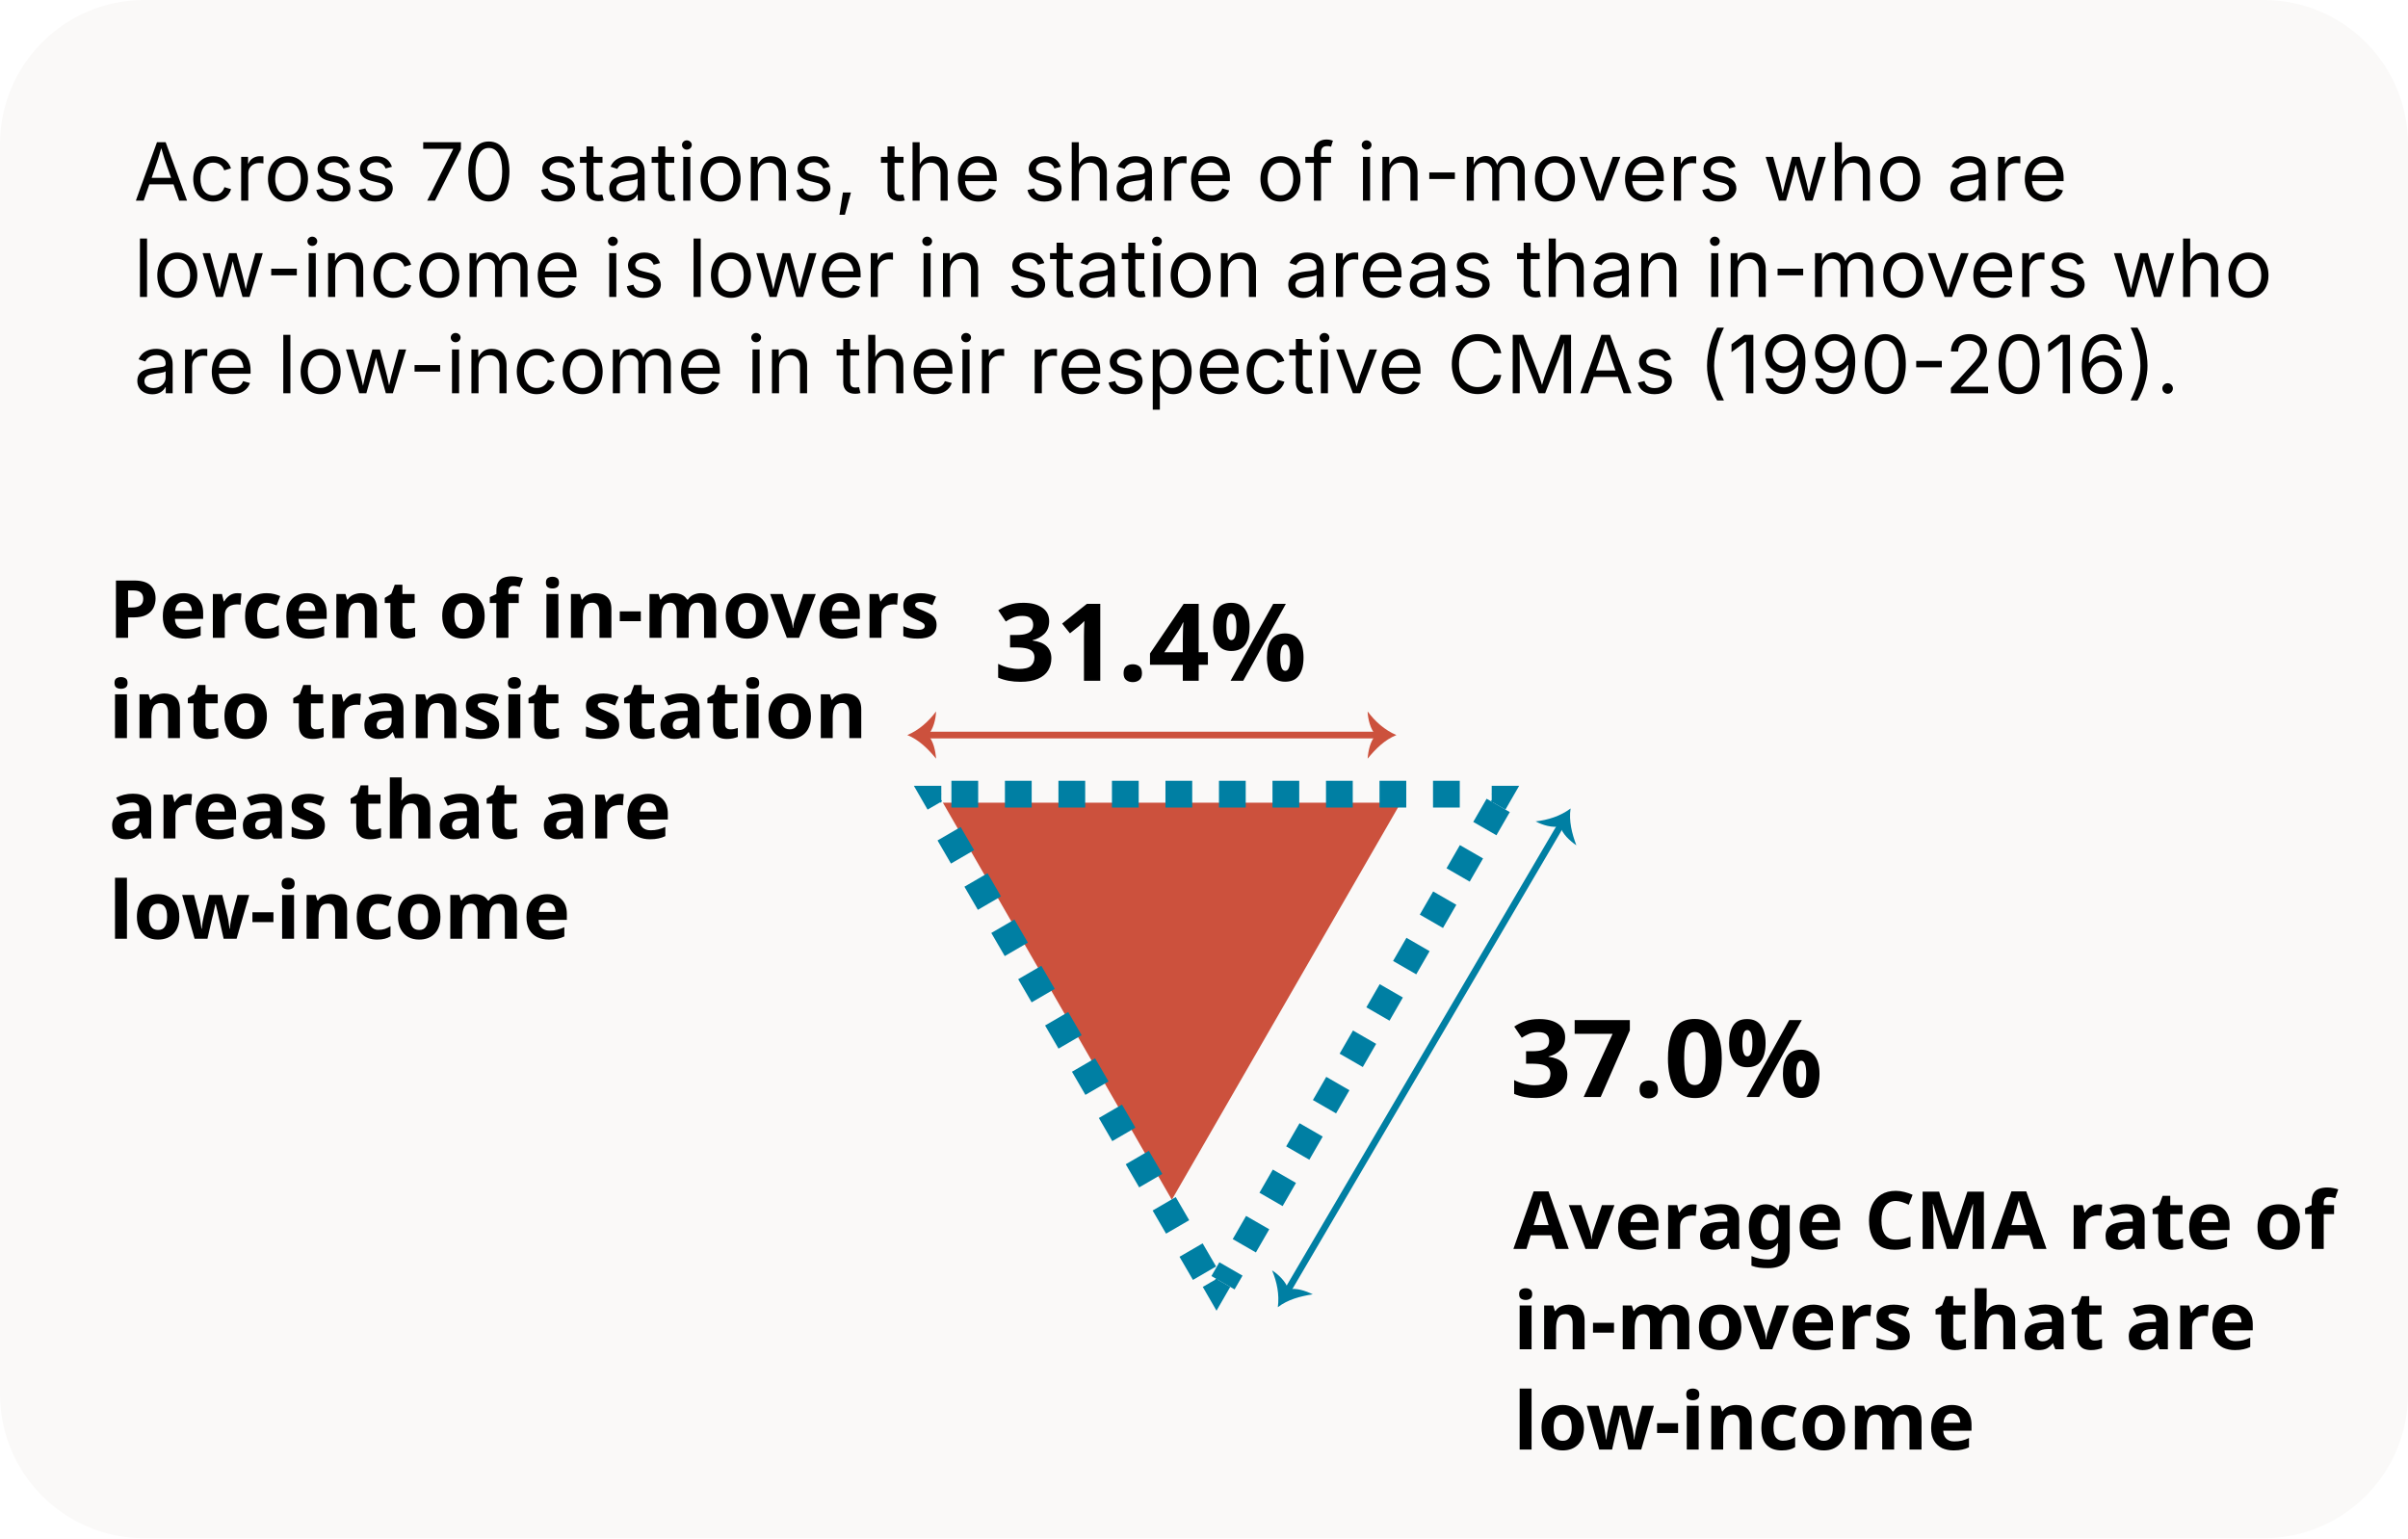
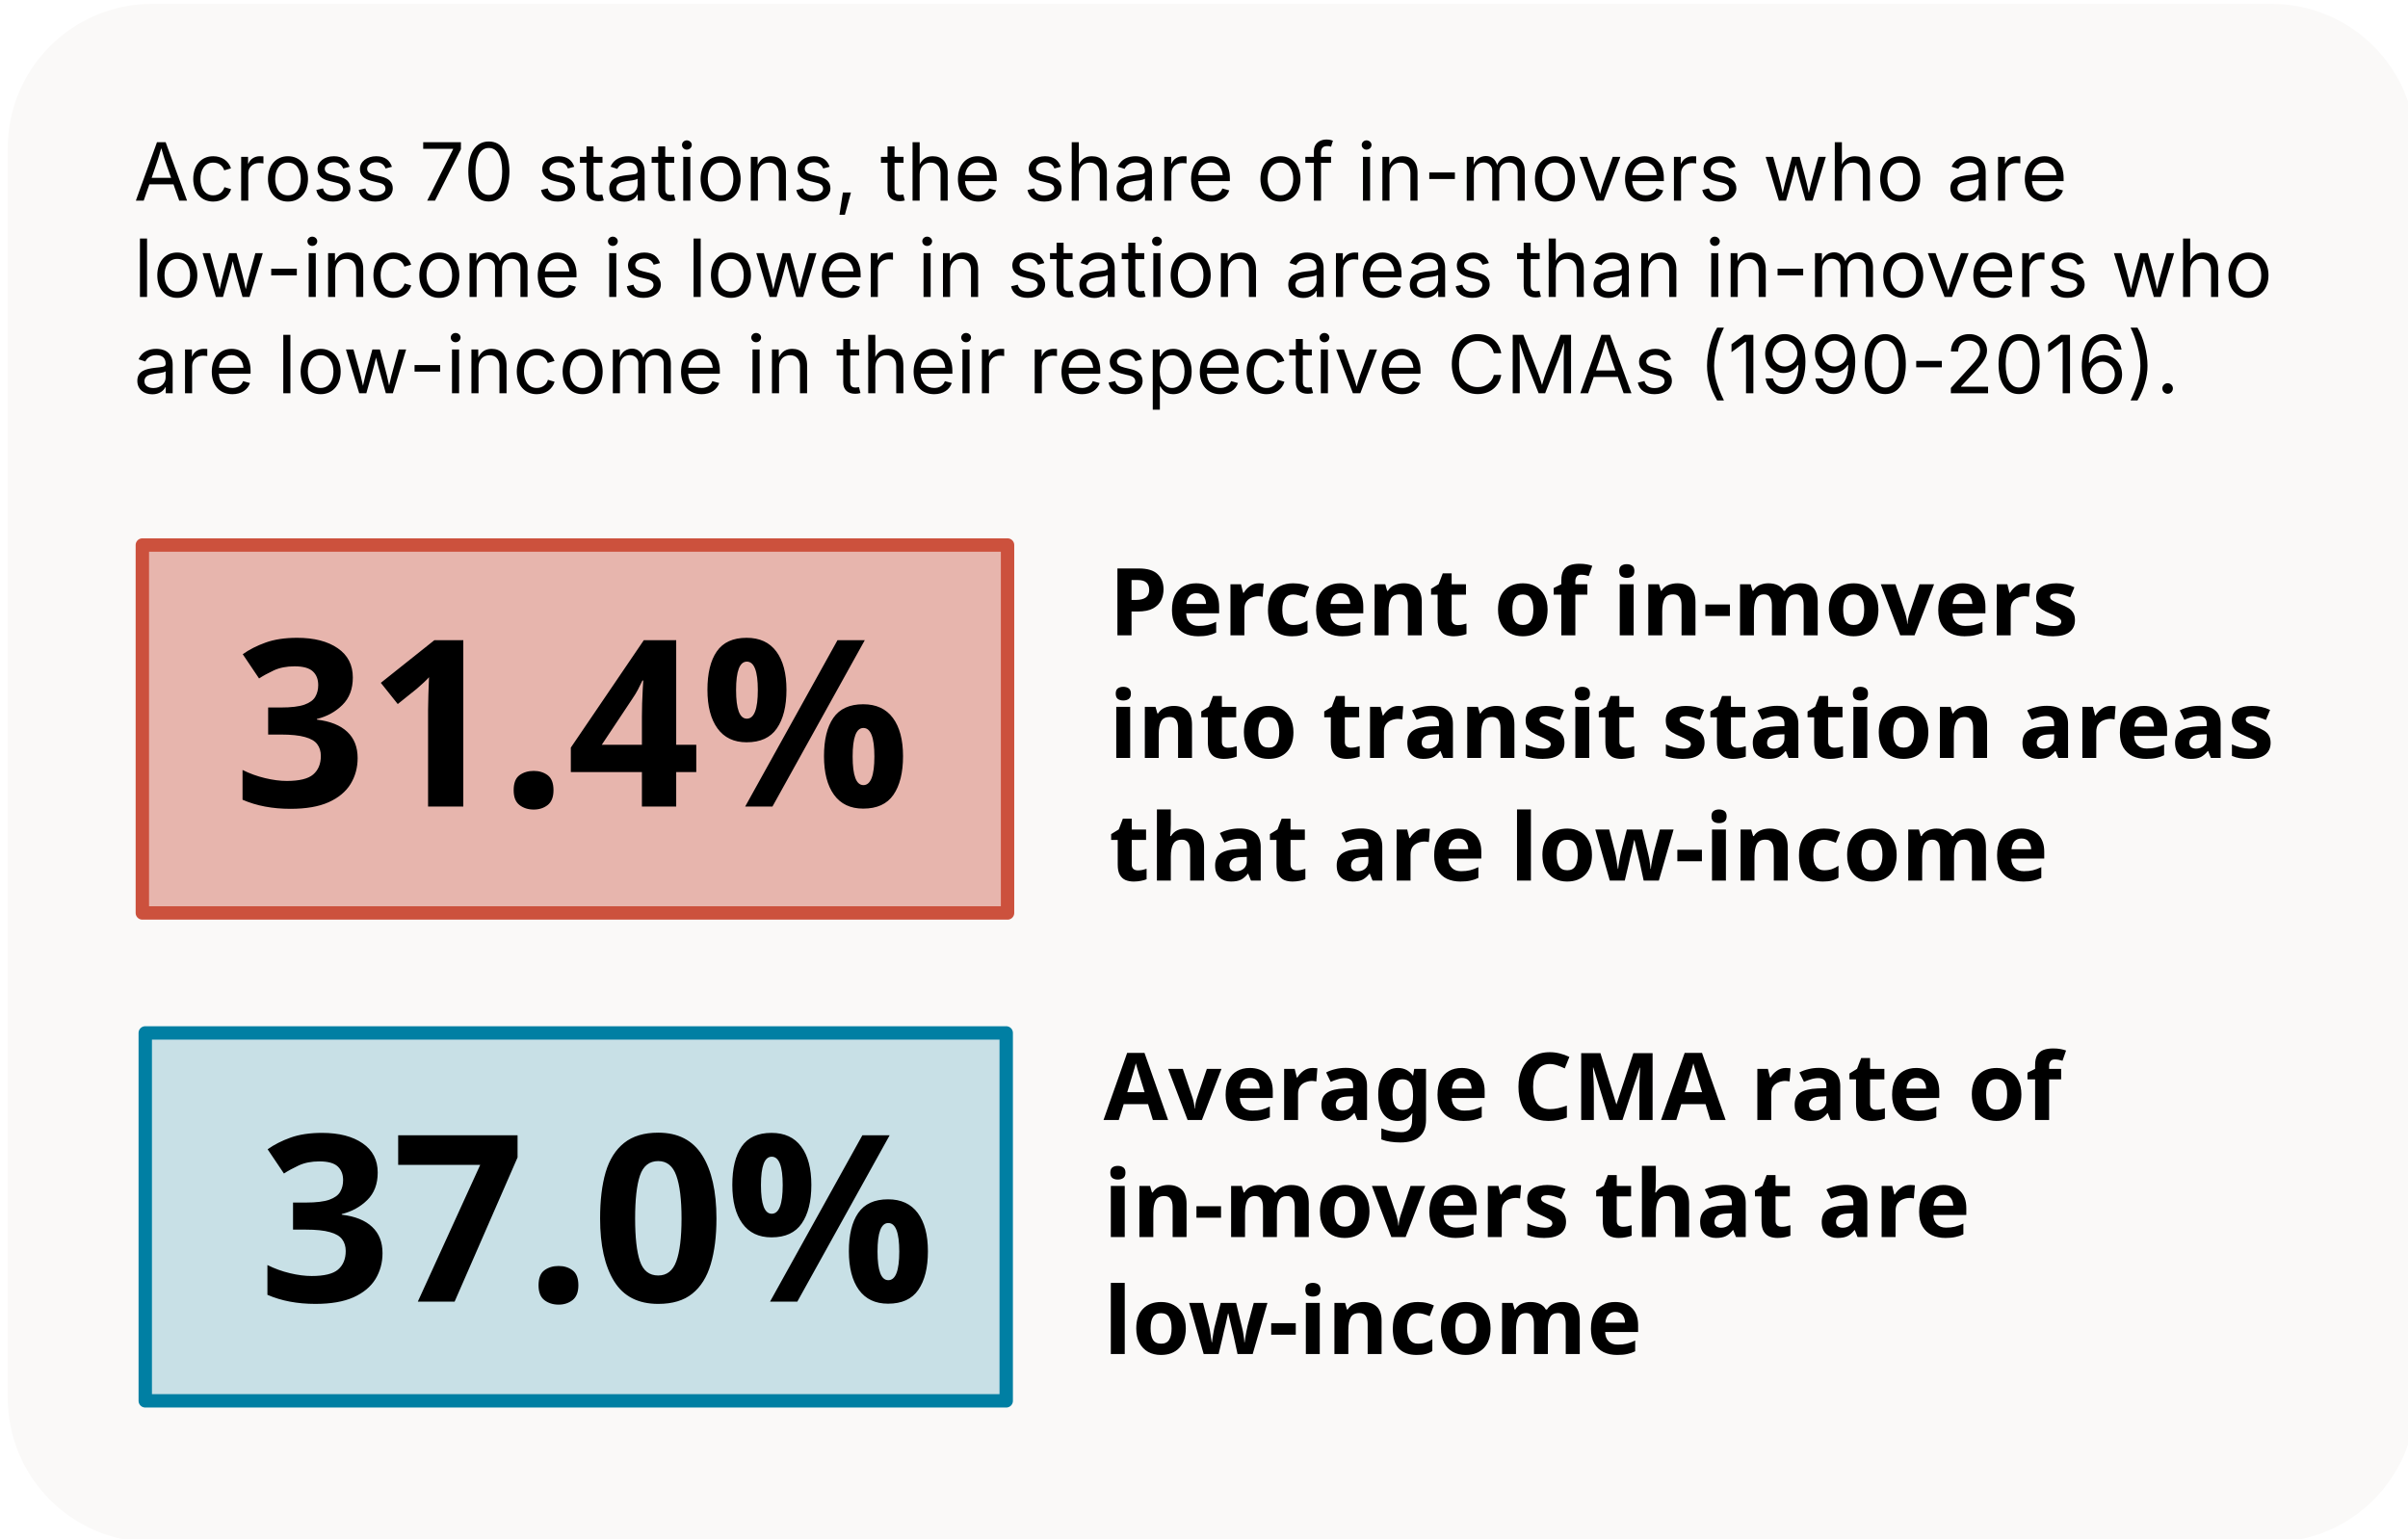
<svg xmlns="http://www.w3.org/2000/svg" width="360" height="230" viewBox="0 0 360 230" version="1.1" id="svg21">
  <defs id="defs21" />
-   <g id="Layer_3" data-name="Layer 3">
-     <rect id="rect25" width="360" height="230" rx="21.567" ry="21.567" fill="#faf9f8" />
+   <g id="Layer_3" data-name="Layer 3" transform="translate(1.163085,0.5815424)">
+     <rect id="rect25" width="360" height="230" rx="21.567" ry="21.567" fill="#faf9f8" x="0" y="0" />
  </g>
  <g id="Layer_1" data-name="Layer 1">
    <g id="text237-0-6-6-6-4-6-0" isolation="isolate">
      <text transform="translate(19.9998 30)" fill="#010101" font-family="Inter-Regular, Inter" font-size="12" font-variation-settings="'opsz' 14, 'wght' 400" isolation="isolate" id="text3">
        <tspan x="0" y="0" id="tspan1">Across 70 stations, the share of in-movers who are </tspan>
        <tspan x="0" y="14.4" id="tspan2">low-income is lower in station areas than in-movers who</tspan>
        <tspan x="0" y="28.8" id="tspan3">are low-income in their respective CMAs (1990-2016).</tspan>
      </text>
    </g>
  </g>
-   <text fill="#cc513d" font-family="InterItalic-BoldItalic, Inter" font-size="22px" font-style="italic" font-variation-settings="'opsz' 14, 'wght' 700" font-weight="700" id="text3-3" x="148.617" y="101.789" style="font-style:normal;font-variant:normal;font-weight:bold;font-stretch:normal;font-size:16.115px;font-family:'Inter 24pt';-inkscape-font-specification:'Inter 24pt, Bold';font-variant-ligatures:normal;font-variant-caps:normal;font-variant-numeric:normal;font-variant-east-asian:normal;fill:#000000;stroke-width:1">
-     <tspan x="148.617" y="101.789" id="tspan3-6" style="font-style:normal;font-variant:normal;font-weight:bold;font-stretch:normal;font-size:16.115px;font-family:'Inter 24pt';-inkscape-font-specification:'Inter 24pt, Bold';font-variant-ligatures:normal;font-variant-caps:normal;font-variant-numeric:normal;font-variant-east-asian:normal;fill:#000000;stroke-width:1">31.4%</tspan>
+   <rect style="fill:#cc513d;fill-opacity:0.4;fill-rule:evenodd;stroke:#cc513d;stroke-width:2;stroke-linecap:round;stroke-linejoin:round;stroke-dasharray:none;stroke-opacity:1" id="rect5" width="129.35" height="55.013" x="21.28" y="81.492" />
+   <rect style="fill:#007fa3;fill-opacity:0.2;fill-rule:evenodd;stroke:#007fa3;stroke-width:2;stroke-linecap:round;stroke-linejoin:round;stroke-dasharray:none;stroke-opacity:1" id="rect5-1" width="128.715" height="55.013" x="21.716" y="154.442" />
+   <text fill="#9e2666" font-family="InterItalic-BoldItalic, Inter" font-size="22px" font-style="italic" font-variation-settings="'opsz' 14, 'wght' 700" font-weight="700" id="text1-5" x="34.923" y="120.625" style="font-style:normal;font-variant:normal;font-weight:bold;font-stretch:normal;font-size:34.851px;font-family:'Inter 24pt';-inkscape-font-specification:'Inter 24pt, Bold';font-variant-ligatures:normal;font-variant-caps:normal;font-variant-numeric:normal;font-variant-east-asian:normal;fill:#000000;fill-opacity:1;stroke-width:1" transform="scale(1.000266,0.9997337)">
+     <tspan x="34.923" y="120.625" id="tspan1-3-0" style="font-style:normal;font-variant:normal;font-weight:bold;font-stretch:normal;font-size:34.851px;font-family:'Inter 24pt';-inkscape-font-specification:'Inter 24pt, Bold';font-variant-ligatures:normal;font-variant-caps:normal;font-variant-numeric:normal;font-variant-east-asian:normal;fill:#000000;fill-opacity:1;stroke-width:1">31.4%</tspan>
  </text>
-   <text fill="#243662" font-family="InterItalic-BoldItalic, Inter" font-size="22px" font-style="italic" font-variation-settings="'opsz' 14, 'wght' 700" font-weight="700" id="text10" x="225.758" y="164.028" style="font-style:normal;font-variant:normal;font-weight:bold;font-stretch:normal;font-size:16.115px;font-family:'Inter 24pt';-inkscape-font-specification:'Inter 24pt, Bold';font-variant-ligatures:normal;font-variant-caps:normal;font-variant-numeric:normal;font-variant-east-asian:normal;fill:#000000;stroke-width:1">
-     <tspan x="225.758" y="164.028" id="tspan10" style="font-style:normal;font-variant:normal;font-weight:bold;font-stretch:normal;font-size:16.115px;font-family:'Inter 24pt';-inkscape-font-specification:'Inter 24pt, Bold';font-variant-ligatures:normal;font-variant-caps:normal;font-variant-numeric:normal;font-variant-east-asian:normal;fill:#000000;stroke-width:1">37.0%</tspan>
+   <text fill="#9e2666" font-family="InterItalic-BoldItalic, Inter" font-size="22px" font-style="italic" font-variation-settings="'opsz' 14, 'wght' 700" font-weight="700" id="text1-5-6" x="38.641" y="194.667" style="font-style:normal;font-variant:normal;font-weight:bold;font-stretch:normal;font-size:34.851px;font-family:'Inter 24pt';-inkscape-font-specification:'Inter 24pt, Bold';font-variant-ligatures:normal;font-variant-caps:normal;font-variant-numeric:normal;font-variant-east-asian:normal;fill:#000000;fill-opacity:1;stroke-width:1" transform="scale(1.000266,0.9997337)">
+     <tspan x="38.641" y="194.667" id="tspan1-3-2" style="font-style:normal;font-variant:normal;font-weight:bold;font-stretch:normal;font-size:34.851px;font-family:'Inter 24pt';-inkscape-font-specification:'Inter 24pt, Bold';font-variant-ligatures:normal;font-variant-caps:normal;font-variant-numeric:normal;font-variant-east-asian:normal;fill:#000000;fill-opacity:1;stroke-width:1">37.0%</tspan>
  </text>
-   <g id="g17" transform="matrix(1.552586,0,0,1.554888,-393.248,-95.69947)" style="stroke-width:0.644;stroke-dasharray:none">
-     <line x1="342.43" y1="132.232" x2="385.97" y2="132.232" fill="none" stroke="#cc513d" stroke-miterlimit="10" stroke-width="0.311" id="line16" style="stroke-width:0.644;stroke-dasharray:none" />
-     <path d="m 342.631,132.232 c 0.522,-0.522 0.771,-1.556 0.792,-2.272 -0.716,0.962 -1.647,1.802 -2.773,2.272 1.126,0.451 2.016,1.341 2.773,2.272 -0.061,-0.768 -0.249,-1.699 -0.792,-2.272 z" fill="#cc513d" id="path16" style="stroke-width:0.644;stroke-dasharray:none" />
-     <path d="m 385.769,132.232 c -0.522,-0.522 -0.771,-1.556 -0.792,-2.272 0.716,0.962 1.647,1.802 2.773,2.272 -1.126,0.451 -2.016,1.341 -2.773,2.272 0.061,-0.768 0.249,-1.699 0.792,-2.272 z" fill="#cc513d" id="path17" style="stroke-width:0.644;stroke-dasharray:none" />
-   </g>
-   <g id="g19" transform="matrix(1.552586,0,0,1.554888,-388.4049,-101.1897)" style="stroke-width:0.644;stroke-dasharray:none">
-     <line x1="374.114" y1="189.247" x2="400.499" y2="144.358" fill="none" stroke="#243662" stroke-dasharray="0.5, 1" stroke-miterlimit="10" stroke-width="0.311" id="line17" style="stroke:#007fa3;stroke-width:0.644;stroke-dasharray:none;stroke-opacity:1" />
-     <path d="m 374.215,189.074 c -0.185,-0.715 -0.95,-1.453 -1.558,-1.834 0.467,1.105 0.719,2.333 0.554,3.542 0.959,-0.743 2.178,-1.059 3.365,-1.24 -0.693,-0.336 -1.591,-0.646 -2.361,-0.469 z" fill="#243662" id="path18" style="fill:#007fa3;fill-opacity:1;stroke-width:0.644;stroke-dasharray:none" />
-     <path d="m 400.397,144.532 c -0.715,0.186 -1.732,-0.123 -2.361,-0.469 1.193,-0.13 2.388,-0.507 3.365,-1.24 -0.182,1.199 0.134,2.417 0.554,3.542 -0.63,-0.442 -1.339,-1.076 -1.558,-1.834 z" fill="#243662" id="path19" style="fill:#007fa3;fill-opacity:1;stroke-width:0.644;stroke-dasharray:none" />
-   </g>
-   <text fill="#010101" font-family="Inter-Regular, Inter" font-size="16px" font-variation-settings="'opsz' 14, 'wght' 400" isolation="isolate" id="text15-9" x="16.257" y="95.364" style="font-style:normal;font-variant:normal;font-weight:bold;font-stretch:normal;font-size:12px;font-family:'Inter 24pt';-inkscape-font-specification:'Inter 24pt, Bold';font-variant-ligatures:normal;font-variant-caps:normal;font-variant-numeric:normal;font-variant-east-asian:normal;isolation:isolate;fill:#000000;fill-opacity:1;stroke-width:1">
-     <tspan x="16.257" y="95.364" id="tspan29" style="font-style:normal;font-variant:normal;font-weight:bold;font-stretch:normal;font-size:12px;font-family:'Inter 24pt';-inkscape-font-specification:'Inter 24pt, Bold';font-variant-ligatures:normal;font-variant-caps:normal;font-variant-numeric:normal;font-variant-east-asian:normal;stroke-width:1">Percent of in-movers</tspan>
-     <tspan x="16.257" y="110.364" id="tspan32" style="font-style:normal;font-variant:normal;font-weight:bold;font-stretch:normal;font-size:12px;font-family:'Inter 24pt';-inkscape-font-specification:'Inter 24pt, Bold';font-variant-ligatures:normal;font-variant-caps:normal;font-variant-numeric:normal;font-variant-east-asian:normal;stroke-width:1">into transit station</tspan>
-     <tspan x="16.257" y="125.364" id="tspan35" style="font-style:normal;font-variant:normal;font-weight:bold;font-stretch:normal;font-size:12px;font-family:'Inter 24pt';-inkscape-font-specification:'Inter 24pt, Bold';font-variant-ligatures:normal;font-variant-caps:normal;font-variant-numeric:normal;font-variant-east-asian:normal;stroke-width:1">areas that are</tspan>
-     <tspan x="16.257" y="140.364" id="tspan36" style="font-style:normal;font-variant:normal;font-weight:bold;font-stretch:normal;font-size:12px;font-family:'Inter 24pt';-inkscape-font-specification:'Inter 24pt, Bold';font-variant-ligatures:normal;font-variant-caps:normal;font-variant-numeric:normal;font-variant-east-asian:normal;stroke-width:1">low-income</tspan>
+   <text fill="#010101" font-family="Inter-Regular, Inter" font-size="16px" font-variation-settings="'opsz' 14, 'wght' 400" isolation="isolate" id="text15-9-3" x="164.933" y="167.51" style="font-style:normal;font-variant:normal;font-weight:bold;font-stretch:normal;font-size:14px;font-family:'Inter 24pt';-inkscape-font-specification:'Inter 24pt, Bold';font-variant-ligatures:normal;font-variant-caps:normal;font-variant-numeric:normal;font-variant-east-asian:normal;isolation:isolate;fill:#000000;fill-opacity:1;stroke-width:1" transform="scale(1.000266,0.9997337)">
+     <tspan x="164.933" y="167.51" id="tspan4-6" style="font-style:normal;font-variant:normal;font-weight:bold;font-stretch:normal;font-size:14px;font-family:'Inter 24pt';-inkscape-font-specification:'Inter 24pt, Bold';font-variant-ligatures:normal;font-variant-caps:normal;font-variant-numeric:normal;font-variant-east-asian:normal;stroke-width:1">Average CMA rate of</tspan>
+     <tspan x="164.933" y="185.01" id="tspan14" style="font-style:normal;font-variant:normal;font-weight:bold;font-stretch:normal;font-size:14px;font-family:'Inter 24pt';-inkscape-font-specification:'Inter 24pt, Bold';font-variant-ligatures:normal;font-variant-caps:normal;font-variant-numeric:normal;font-variant-east-asian:normal;stroke-width:1">in-movers that are</tspan>
+     <tspan x="164.933" y="202.51" id="tspan15" style="font-style:normal;font-variant:normal;font-weight:bold;font-stretch:normal;font-size:14px;font-family:'Inter 24pt';-inkscape-font-specification:'Inter 24pt, Bold';font-variant-ligatures:normal;font-variant-caps:normal;font-variant-numeric:normal;font-variant-east-asian:normal;stroke-width:1">low-income</tspan>
  </text>
-   <text fill="#010101" font-family="Inter-Regular, Inter" font-size="16px" font-variation-settings="'opsz' 14, 'wght' 400" isolation="isolate" id="text15-9-9" x="226.253" y="186.744" style="font-style:normal;font-variant:normal;font-weight:bold;font-stretch:normal;font-size:12px;font-family:'Inter 24pt';-inkscape-font-specification:'Inter 24pt, Bold';font-variant-ligatures:normal;font-variant-caps:normal;font-variant-numeric:normal;font-variant-east-asian:normal;isolation:isolate;fill:#000000;fill-opacity:1;stroke-width:1">
-     <tspan x="226.253" y="186.744" id="tspan26" style="font-style:normal;font-variant:normal;font-weight:bold;font-stretch:normal;font-size:12px;font-family:'Inter 24pt';-inkscape-font-specification:'Inter 24pt, Bold';font-variant-ligatures:normal;font-variant-caps:normal;font-variant-numeric:normal;font-variant-east-asian:normal;stroke-width:1">Average CMA rate of</tspan>
-     <tspan x="226.253" y="201.744" id="tspan38" style="font-style:normal;font-variant:normal;font-weight:bold;font-stretch:normal;font-size:12px;font-family:'Inter 24pt';-inkscape-font-specification:'Inter 24pt, Bold';font-variant-ligatures:normal;font-variant-caps:normal;font-variant-numeric:normal;font-variant-east-asian:normal;stroke-width:1">in-movers that are</tspan>
-     <tspan x="226.253" y="216.744" id="tspan40" style="font-style:normal;font-variant:normal;font-weight:bold;font-stretch:normal;font-size:12px;font-family:'Inter 24pt';-inkscape-font-specification:'Inter 24pt, Bold';font-variant-ligatures:normal;font-variant-caps:normal;font-variant-numeric:normal;font-variant-east-asian:normal;stroke-width:1">low-income</tspan>
+   <text fill="#010101" font-family="Inter-Regular, Inter" font-size="16px" font-variation-settings="'opsz' 14, 'wght' 400" isolation="isolate" id="text15-9-9-32" x="165.745" y="95.019" style="font-style:normal;font-variant:normal;font-weight:bold;font-stretch:normal;font-size:14px;font-family:'Inter 24pt';-inkscape-font-specification:'Inter 24pt, Bold';font-variant-ligatures:normal;font-variant-caps:normal;font-variant-numeric:normal;font-variant-east-asian:normal;isolation:isolate;fill:#000000;fill-opacity:1;stroke-width:1" transform="scale(1.000266,0.9997337)">
+     <tspan x="165.745" y="95.019" style="font-style:normal;font-variant:normal;font-weight:bold;font-stretch:normal;font-size:14px;font-family:'Inter 24pt';-inkscape-font-specification:'Inter 24pt, Bold';font-variant-ligatures:normal;font-variant-caps:normal;font-variant-numeric:normal;font-variant-east-asian:normal;stroke-width:1" id="tspan5">Percent of in-movers</tspan>
+     <tspan x="165.745" y="113.362" style="font-style:normal;font-variant:normal;font-weight:bold;font-stretch:normal;font-size:14px;font-family:'Inter 24pt';-inkscape-font-specification:'Inter 24pt, Bold';font-variant-ligatures:normal;font-variant-caps:normal;font-variant-numeric:normal;font-variant-east-asian:normal;stroke-width:1" id="tspan9">into transit station areas</tspan>
+     <tspan x="165.745" y="131.704" style="font-style:normal;font-variant:normal;font-weight:bold;font-stretch:normal;font-size:14px;font-family:'Inter 24pt';-inkscape-font-specification:'Inter 24pt, Bold';font-variant-ligatures:normal;font-variant-caps:normal;font-variant-numeric:normal;font-variant-east-asian:normal;stroke-width:1" id="tspan11">that are low-income</tspan>
  </text>
-   <polygon points="364.2,183.613 340.65,142.823 387.75,142.823 " fill="#cc513d" stroke="#faf9f8" stroke-miterlimit="10" id="polygon20" style="stroke-width:1.609;stroke-dasharray:none" transform="matrix(1.552586,0,0,1.554888,-390.4207,-103.3313)" />
-   <polygon points="387.75,142.823 360,190.888 332.25,142.823 " fill="none" stroke="#faf9f8" stroke-miterlimit="10" stroke-width="0.933" id="polygon21" style="stroke-width:1.609;stroke-dasharray:none" transform="matrix(1.552586,0,0,1.554888,-377.0609,-103.3313)" />
-   <polyline points="386.5 142.823 387.75 142.823 387.125 143.906" fill="none" stroke="#243662" stroke-miterlimit="10" stroke-width="0.933" id="polyline21" style="fill:#007fa3;fill-opacity:1;stroke:#007fa3;stroke-width:1.609;stroke-dasharray:none;stroke-opacity:1" transform="matrix(1.552586,0,0,1.554888,-377.0609,-103.3313)" />
-   <line x1="223.984" y1="120.427" x2="182.84" y2="191.795" fill="none" stroke="#243662" stroke-dasharray="2.524, 3.029" stroke-miterlimit="10" stroke-width="0.933" id="line21" style="stroke:#007fa3;stroke-width:4;stroke-dasharray:4, 4;stroke-dashoffset:0;stroke-opacity:1" />
-   <polyline points="360.625 189.805 360 190.888 359.375 189.805" fill="none" stroke="#243662" stroke-miterlimit="10" stroke-width="0.933" id="polyline22" style="fill:#007fa3;fill-opacity:1;stroke:#007fa3;stroke-width:1.609;stroke-dasharray:none;stroke-opacity:1" transform="matrix(1.552586,0,0,1.554888,-377.0609,-103.3313)" />
-   <line x1="180.077" y1="190.368" x2="140.219" y2="121.782" fill="none" stroke="#243662" stroke-dasharray="2.524, 3.029" stroke-miterlimit="10" stroke-width="0.933" id="line22" style="stroke:#007fa3;stroke-width:4;stroke-dasharray:4, 4;stroke-dashoffset:0;stroke-opacity:1" />
-   <polyline points="332.875 143.906 332.25 142.823 333.5 142.823" fill="none" stroke="#243662" stroke-miterlimit="10" stroke-width="0.933" id="polyline23" style="fill:#007fa3;fill-opacity:1;stroke:#007fa3;stroke-width:1.609;stroke-dasharray:none;stroke-opacity:1" transform="matrix(1.552586,0,0,1.554888,-377.0609,-103.3313)" />
-   <line x1="142.238" y1="118.743" x2="220.662" y2="118.743" fill="none" stroke="#243662" stroke-dasharray="2.524, 3.029" stroke-miterlimit="10" stroke-width="0.933" id="line23" style="stroke:#007fa3;stroke-width:4;stroke-dasharray:4, 4;stroke-dashoffset:0;stroke-opacity:1" />
</svg>
